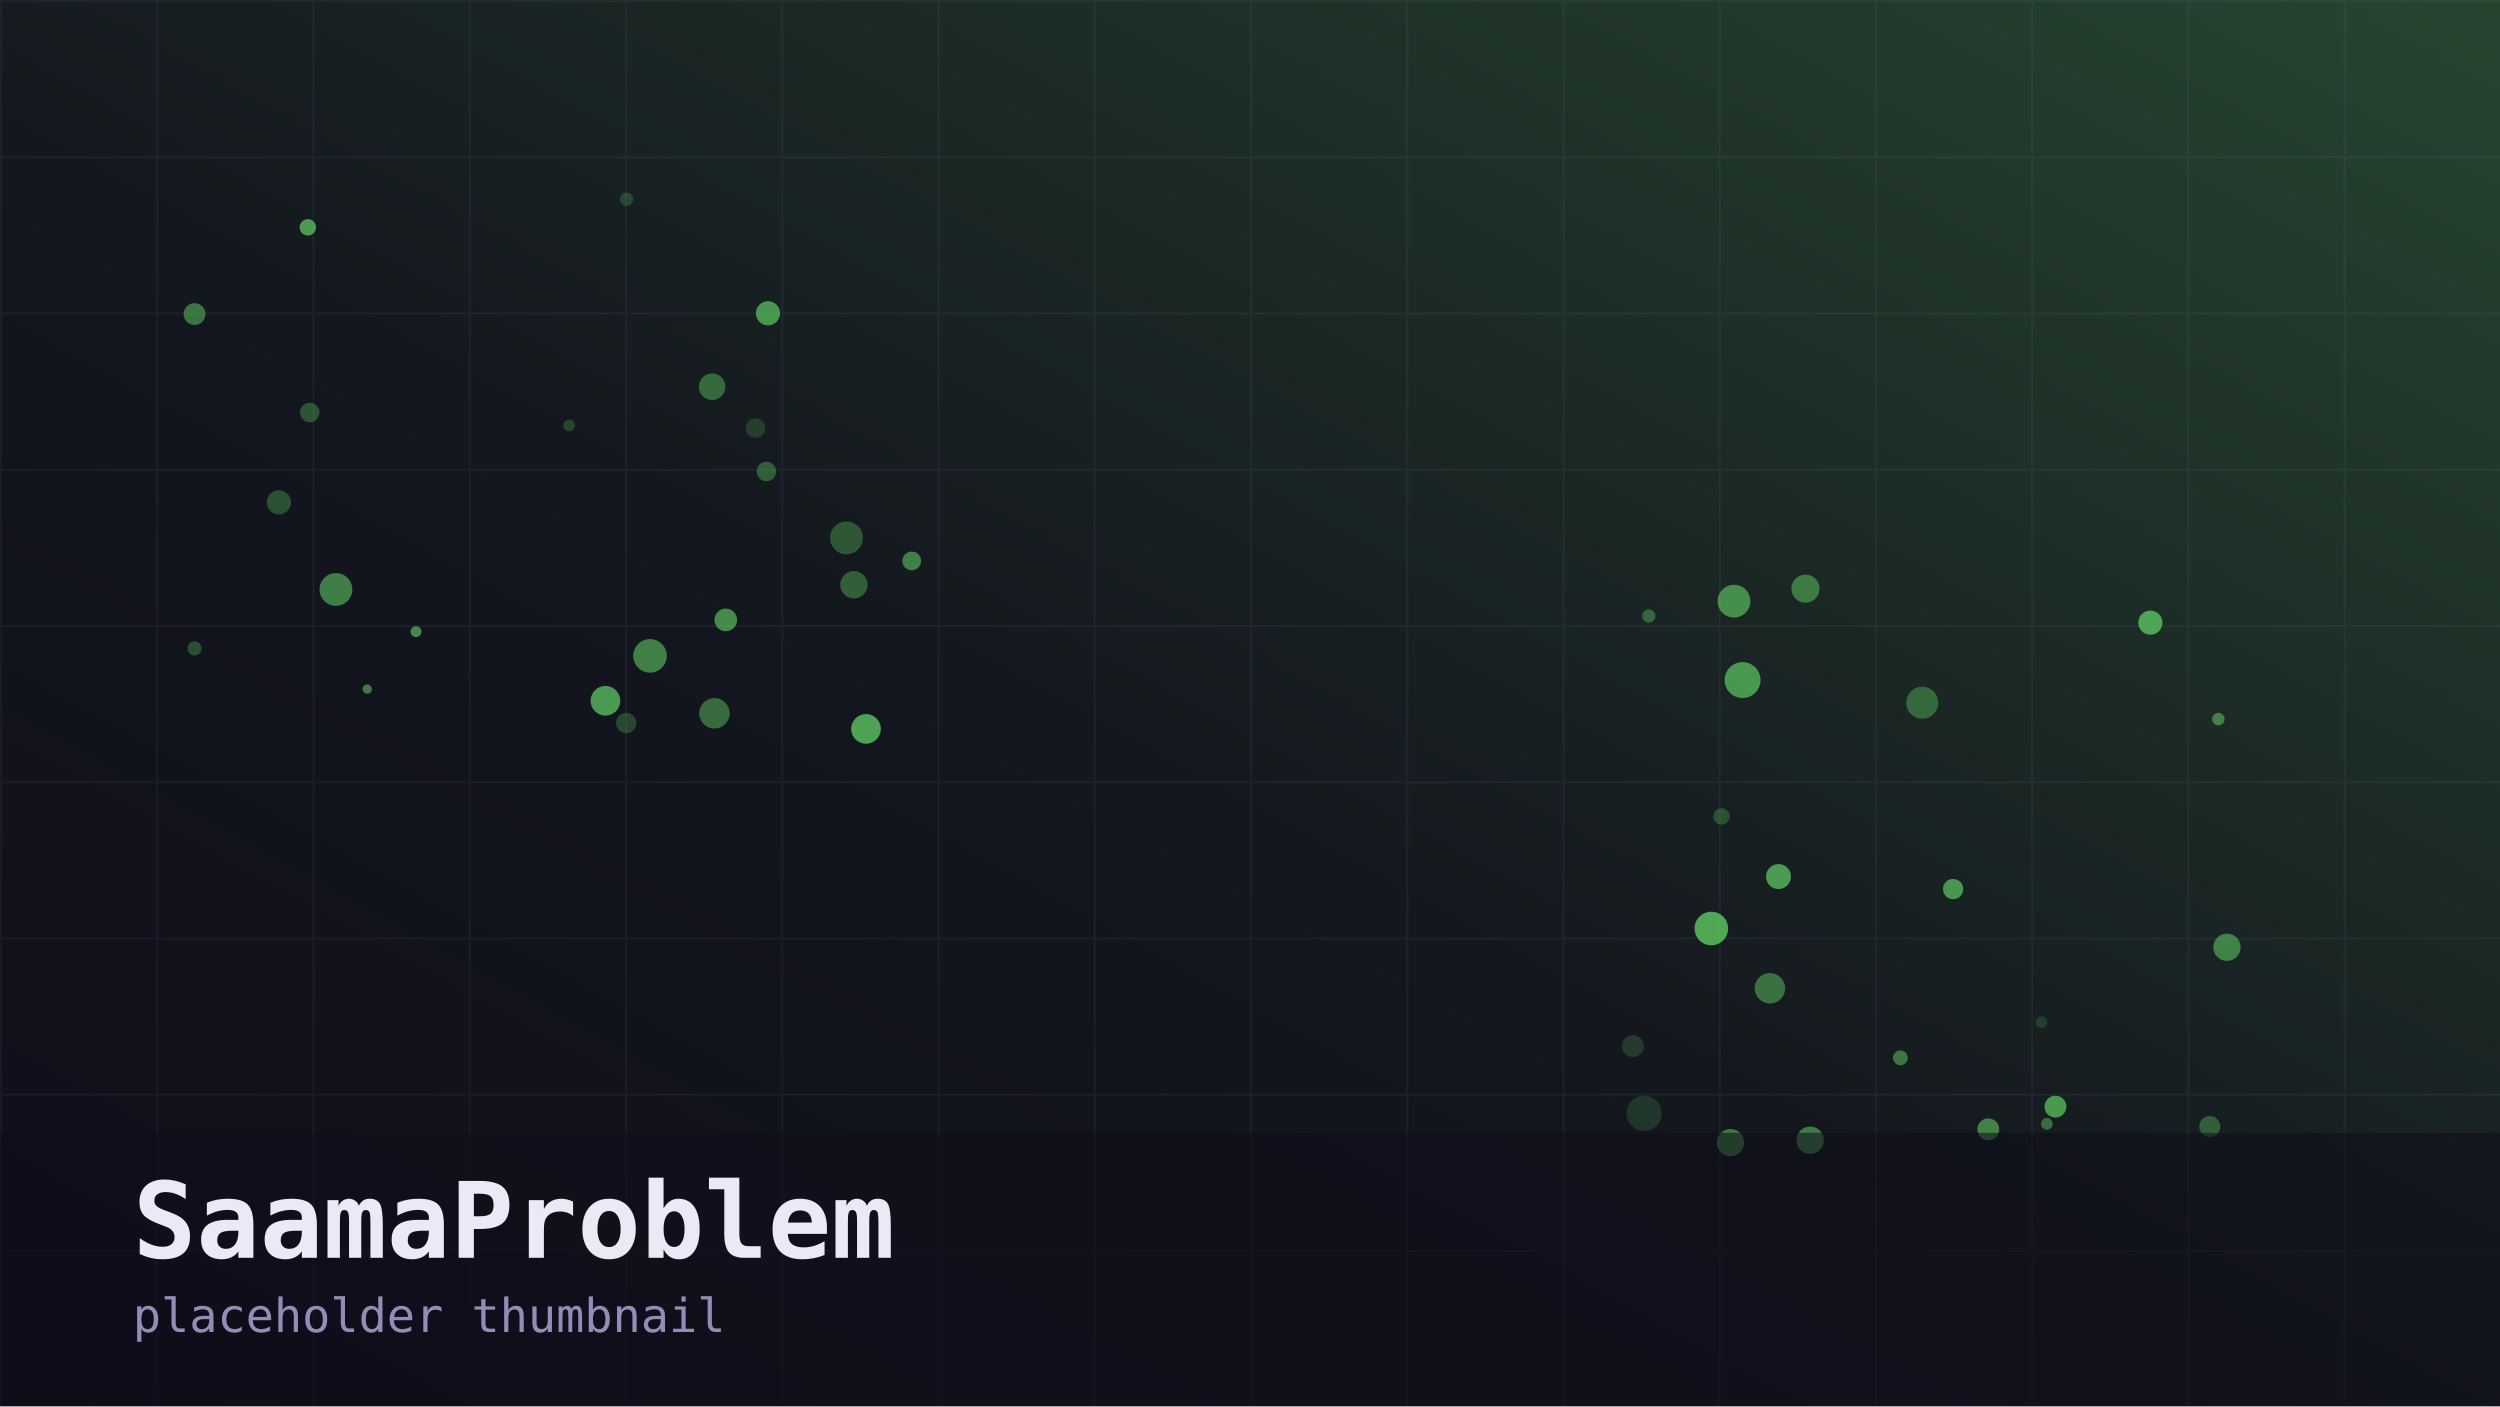
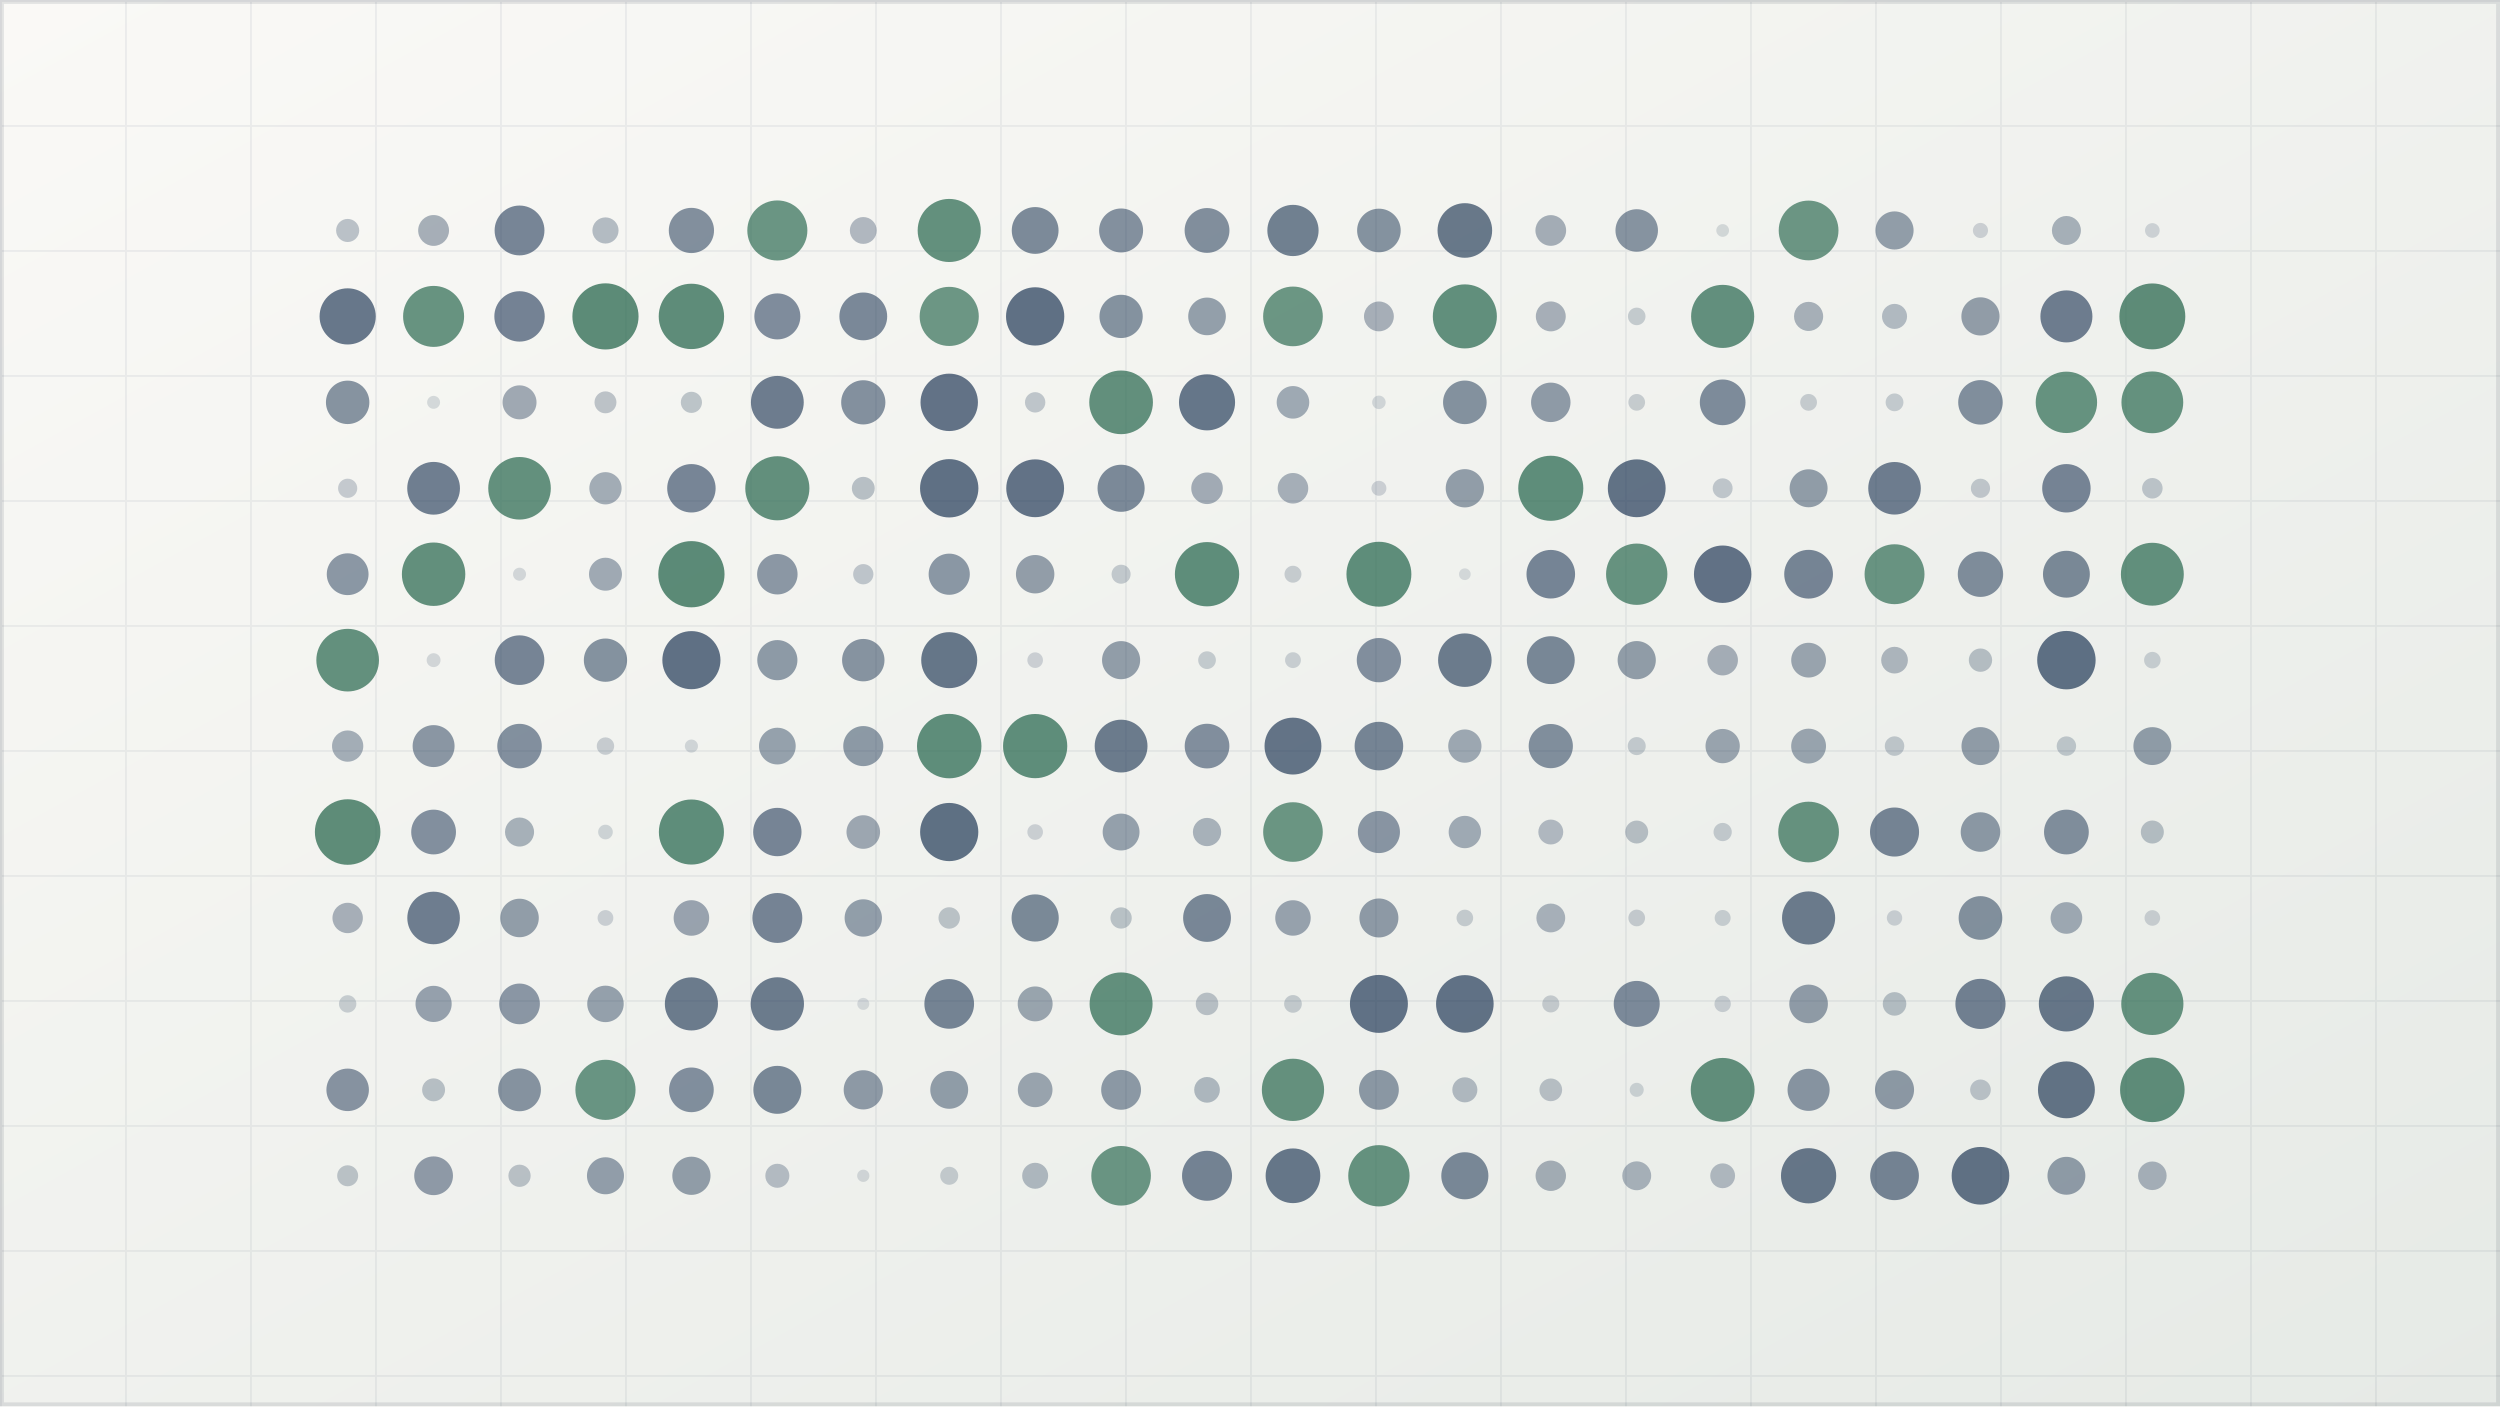
- <svg xmlns="http://www.w3.org/2000/svg" viewBox="0 0 640 360" width="640" height="360" role="img" aria-label="SaamaProblem">
+ <svg xmlns="http://www.w3.org/2000/svg" viewBox="0 0 640 360" width="640" height="360" role="img" aria-label="saamaproblem">
  <defs>
-     <linearGradient id="w" x1="1" y1="0" x2="0" y2="1">
-       <stop offset="0" stop-color="#5EC962" stop-opacity="0.30" />
-       <stop offset="0.55" stop-color="#5EC962" stop-opacity="0.06" />
-       <stop offset="1" stop-color="#5EC962" stop-opacity="0" />
+     <linearGradient id="wash" x1="0" y1="0" x2="1" y2="1">
+       <stop offset="0" stop-color="#faf9f6" />
+       <stop offset="1" stop-color="#e6eae6" />
    </linearGradient>
-     <pattern id="g" width="40" height="40" patternUnits="userSpaceOnUse">
-       <path d="M40 0H0V40" fill="none" stroke="#A796E0" stroke-opacity="0.07" stroke-width="1" />
+     <pattern id="grid" width="32" height="32" patternUnits="userSpaceOnUse">
+       <path d="M32 0H0V32" fill="none" stroke="#17304f" stroke-opacity="0.06" stroke-width="1" />
    </pattern>
  </defs>
-   <rect width="640" height="360" fill="#0F0C1A" />
-   <rect width="640" height="360" fill="url(#g)" />
-   <rect width="640" height="360" fill="url(#w)" />
-   <circle cx="49.8" cy="80.4" r="2.8" fill="#5EC962" opacity="0.52" />
-   <circle cx="438.1" cy="237.7" r="4.3" fill="#5EC962" opacity="0.8" />
-   <circle cx="49.8" cy="166" r="1.8" fill="#5EC962" opacity="0.33" />
-   <circle cx="526.2" cy="283.3" r="2.8" fill="#5EC962" opacity="0.72" />
-   <circle cx="160.4" cy="51" r="1.7" fill="#5EC962" opacity="0.24" />
-   <circle cx="443" cy="292.5" r="3.5" fill="#5EC962" opacity="0.54" />
-   <circle cx="196.6" cy="80.2" r="3.1" fill="#5EC962" opacity="0.7" />
-   <circle cx="570.1" cy="242.5" r="3.5" fill="#5EC962" opacity="0.57" />
-   <circle cx="182.3" cy="99" r="3.4" fill="#5EC962" opacity="0.45" />
-   <circle cx="443.9" cy="153.9" r="4.2" fill="#5EC962" opacity="0.64" />
-   <circle cx="182.9" cy="182.6" r="3.9" fill="#5EC962" opacity="0.48" />
-   <circle cx="524" cy="287.7" r="1.5" fill="#5EC962" opacity="0.47" />
-   <circle cx="160.3" cy="185.1" r="2.6" fill="#5EC962" opacity="0.28" />
-   <circle cx="418" cy="267.8" r="2.8" fill="#5EC962" opacity="0.2" />
-   <circle cx="155" cy="179.4" r="3.8" fill="#5EC962" opacity="0.74" />
-   <circle cx="422.1" cy="157.7" r="1.7" fill="#5EC962" opacity="0.4" />
-   <circle cx="71.4" cy="128.6" r="3.1" fill="#5EC962" opacity="0.33" />
-   <circle cx="462.2" cy="150.7" r="3.6" fill="#5EC962" opacity="0.51" />
-   <circle cx="79.3" cy="105.6" r="2.5" fill="#5EC962" opacity="0.34" />
-   <circle cx="446.1" cy="174.1" r="4.6" fill="#5EC962" opacity="0.7" />
-   <circle cx="78.8" cy="58.2" r="2.1" fill="#5EC962" opacity="0.74" />
-   <circle cx="455.3" cy="224.4" r="3.2" fill="#5EC962" opacity="0.73" />
-   <circle cx="216.7" cy="137.7" r="4.2" fill="#5EC962" opacity="0.35" />
-   <circle cx="463.4" cy="291.9" r="3.5" fill="#5EC962" opacity="0.57" />
-   <circle cx="193.4" cy="109.6" r="2.5" fill="#5EC962" opacity="0.2" />
-   <circle cx="486.5" cy="270.8" r="1.9" fill="#5EC962" opacity="0.52" />
-   <circle cx="94" cy="176.4" r="1.2" fill="#5EC962" opacity="0.57" />
-   <circle cx="492.1" cy="179.9" r="4.1" fill="#5EC962" opacity="0.41" />
-   <circle cx="221.7" cy="186.6" r="3.8" fill="#5EC962" opacity="0.78" />
-   <circle cx="567.9" cy="184.1" r="1.6" fill="#5EC962" opacity="0.55" />
-   <circle cx="233.4" cy="143.6" r="2.4" fill="#5EC962" opacity="0.58" />
-   <circle cx="440.7" cy="209" r="2.1" fill="#5EC962" opacity="0.3" />
-   <circle cx="185.8" cy="158.7" r="2.9" fill="#5EC962" opacity="0.65" />
-   <circle cx="565.7" cy="288.4" r="2.7" fill="#5EC962" opacity="0.38" />
-   <circle cx="218.6" cy="149.7" r="3.5" fill="#5EC962" opacity="0.4" />
-   <circle cx="509" cy="289.1" r="2.8" fill="#5EC962" opacity="0.59" />
-   <circle cx="196.2" cy="120.7" r="2.5" fill="#5EC962" opacity="0.39" />
-   <circle cx="453.1" cy="253" r="3.9" fill="#5EC962" opacity="0.49" />
-   <circle cx="106.5" cy="161.7" r="1.4" fill="#5EC962" opacity="0.64" />
-   <circle cx="500" cy="227.6" r="2.6" fill="#5EC962" opacity="0.69" />
-   <circle cx="166.4" cy="167.9" r="4.3" fill="#5EC962" opacity="0.59" />
-   <circle cx="550.5" cy="159.4" r="3.1" fill="#5EC962" opacity="0.77" />
-   <circle cx="145.7" cy="108.9" r="1.5" fill="#5EC962" opacity="0.26" />
-   <circle cx="522.6" cy="261.7" r="1.5" fill="#5EC962" opacity="0.19" />
-   <circle cx="86" cy="150.9" r="4.2" fill="#5EC962" opacity="0.58" />
-   <circle cx="420.9" cy="285" r="4.5" fill="#5EC962" opacity="0.18" />
-   <rect x="0" y="290" width="640" height="70" fill="#0F0C1A" opacity="0.55" />
-   <text x="34" y="322" font-family="'Anonymous Pro',monospace" font-size="27" font-weight="700" fill="#ECE9F7">SaamaProblem</text>
-   <text x="34" y="341" font-family="'Anonymous Pro',monospace" font-size="12" fill="#948CB6">placeholder thumbnail</text>
+   <rect width="640" height="360" fill="#f2f1ec" />
+   <rect width="640" height="360" fill="url(#wash)" />
+   <rect width="640" height="360" fill="url(#grid)" />
+   <g>
+     <circle cx="89" cy="59" r="2.96" fill="#17304f" fill-opacity="0.27" />
+     <circle cx="111" cy="59" r="3.95" fill="#17304f" fill-opacity="0.36" />
+     <circle cx="133" cy="59" r="6.38" fill="#17304f" fill-opacity="0.57" />
+     <circle cx="155" cy="59" r="3.35" fill="#17304f" fill-opacity="0.3" />
+     <circle cx="177" cy="59" r="5.79" fill="#17304f" fill-opacity="0.52" />
+     <circle cx="199" cy="59" r="7.69" fill="#2c6a51" fill-opacity="0.69" />
+     <circle cx="221" cy="59" r="3.44" fill="#17304f" fill-opacity="0.31" />
+     <circle cx="243" cy="59" r="8.08" fill="#2c6a51" fill-opacity="0.72" />
+     <circle cx="265" cy="59" r="5.99" fill="#17304f" fill-opacity="0.54" />
+     <circle cx="287" cy="59" r="5.63" fill="#17304f" fill-opacity="0.51" />
+     <circle cx="309" cy="59" r="5.74" fill="#17304f" fill-opacity="0.52" />
+     <circle cx="331" cy="59" r="6.56" fill="#17304f" fill-opacity="0.59" />
+     <circle cx="353" cy="59" r="5.58" fill="#17304f" fill-opacity="0.5" />
+     <circle cx="375" cy="59" r="6.99" fill="#17304f" fill-opacity="0.63" />
+     <circle cx="397" cy="59" r="3.93" fill="#17304f" fill-opacity="0.36" />
+     <circle cx="419" cy="59" r="5.44" fill="#17304f" fill-opacity="0.49" />
+     <circle cx="441" cy="59" r="1.63" fill="#17304f" fill-opacity="0.15" />
+     <circle cx="463" cy="59" r="7.65" fill="#2c6a51" fill-opacity="0.68" />
+     <circle cx="485" cy="59" r="4.88" fill="#17304f" fill-opacity="0.44" />
+     <circle cx="507" cy="59" r="1.94" fill="#17304f" fill-opacity="0.18" />
+     <circle cx="529" cy="59" r="3.71" fill="#17304f" fill-opacity="0.34" />
+     <circle cx="551" cy="59" r="1.88" fill="#17304f" fill-opacity="0.17" />
+     <circle cx="89" cy="81" r="7.19" fill="#17304f" fill-opacity="0.64" />
+     <circle cx="111" cy="81" r="7.81" fill="#2c6a51" fill-opacity="0.7" />
+     <circle cx="133" cy="81" r="6.45" fill="#17304f" fill-opacity="0.58" />
+     <circle cx="155" cy="81" r="8.47" fill="#2c6a51" fill-opacity="0.76" />
+     <circle cx="177" cy="81" r="8.37" fill="#2c6a51" fill-opacity="0.75" />
+     <circle cx="199" cy="81" r="5.89" fill="#17304f" fill-opacity="0.53" />
+     <circle cx="221" cy="81" r="6.12" fill="#17304f" fill-opacity="0.55" />
+     <circle cx="243" cy="81" r="7.57" fill="#2c6a51" fill-opacity="0.68" />
+     <circle cx="265" cy="81" r="7.46" fill="#17304f" fill-opacity="0.67" />
+     <circle cx="287" cy="81" r="5.54" fill="#17304f" fill-opacity="0.5" />
+     <circle cx="309" cy="81" r="4.82" fill="#17304f" fill-opacity="0.43" />
+     <circle cx="331" cy="81" r="7.64" fill="#2c6a51" fill-opacity="0.68" />
+     <circle cx="353" cy="81" r="3.82" fill="#17304f" fill-opacity="0.35" />
+     <circle cx="375" cy="81" r="8.2" fill="#2c6a51" fill-opacity="0.73" />
+     <circle cx="397" cy="81" r="3.83" fill="#17304f" fill-opacity="0.35" />
+     <circle cx="419" cy="81" r="2.25" fill="#17304f" fill-opacity="0.21" />
+     <circle cx="441" cy="81" r="8.08" fill="#2c6a51" fill-opacity="0.72" />
+     <circle cx="463" cy="81" r="3.73" fill="#17304f" fill-opacity="0.34" />
+     <circle cx="485" cy="81" r="3.21" fill="#17304f" fill-opacity="0.29" />
+     <circle cx="507" cy="81" r="4.89" fill="#17304f" fill-opacity="0.44" />
+     <circle cx="529" cy="81" r="6.66" fill="#17304f" fill-opacity="0.6" />
+     <circle cx="551" cy="81" r="8.44" fill="#2c6a51" fill-opacity="0.75" />
+     <circle cx="89" cy="103" r="5.56" fill="#17304f" fill-opacity="0.5" />
+     <circle cx="111" cy="103" r="1.66" fill="#17304f" fill-opacity="0.15" />
+     <circle cx="133" cy="103" r="4.35" fill="#17304f" fill-opacity="0.39" />
+     <circle cx="155" cy="103" r="2.81" fill="#17304f" fill-opacity="0.26" />
+     <circle cx="177" cy="103" r="2.71" fill="#17304f" fill-opacity="0.25" />
+     <circle cx="199" cy="103" r="6.76" fill="#17304f" fill-opacity="0.61" />
+     <circle cx="221" cy="103" r="5.66" fill="#17304f" fill-opacity="0.51" />
+     <circle cx="243" cy="103" r="7.35" fill="#17304f" fill-opacity="0.66" />
+     <circle cx="265" cy="103" r="2.61" fill="#17304f" fill-opacity="0.24" />
+     <circle cx="287" cy="103" r="8.15" fill="#2c6a51" fill-opacity="0.73" />
+     <circle cx="309" cy="103" r="7.18" fill="#17304f" fill-opacity="0.64" />
+     <circle cx="331" cy="103" r="4.17" fill="#17304f" fill-opacity="0.38" />
+     <circle cx="353" cy="103" r="1.73" fill="#17304f" fill-opacity="0.16" />
+     <circle cx="375" cy="103" r="5.58" fill="#17304f" fill-opacity="0.5" />
+     <circle cx="397" cy="103" r="5.05" fill="#17304f" fill-opacity="0.45" />
+     <circle cx="419" cy="103" r="2.14" fill="#17304f" fill-opacity="0.2" />
+     <circle cx="441" cy="103" r="5.85" fill="#17304f" fill-opacity="0.53" />
+     <circle cx="463" cy="103" r="2.15" fill="#17304f" fill-opacity="0.2" />
+     <circle cx="485" cy="103" r="2.28" fill="#17304f" fill-opacity="0.21" />
+     <circle cx="507" cy="103" r="5.7" fill="#17304f" fill-opacity="0.51" />
+     <circle cx="529" cy="103" r="7.86" fill="#2c6a51" fill-opacity="0.7" />
+     <circle cx="551" cy="103" r="7.91" fill="#2c6a51" fill-opacity="0.71" />
+     <circle cx="89" cy="125" r="2.46" fill="#17304f" fill-opacity="0.22" />
+     <circle cx="111" cy="125" r="6.75" fill="#17304f" fill-opacity="0.6" />
+     <circle cx="133" cy="125" r="8.01" fill="#2c6a51" fill-opacity="0.72" />
+     <circle cx="155" cy="125" r="4.13" fill="#17304f" fill-opacity="0.37" />
+     <circle cx="177" cy="125" r="6.2" fill="#17304f" fill-opacity="0.56" />
+     <circle cx="199" cy="125" r="8.21" fill="#2c6a51" fill-opacity="0.73" />
+     <circle cx="221" cy="125" r="2.93" fill="#17304f" fill-opacity="0.27" />
+     <circle cx="243" cy="125" r="7.47" fill="#17304f" fill-opacity="0.67" />
+     <circle cx="265" cy="125" r="7.4" fill="#17304f" fill-opacity="0.66" />
+     <circle cx="287" cy="125" r="6.03" fill="#17304f" fill-opacity="0.54" />
+     <circle cx="309" cy="125" r="4.04" fill="#17304f" fill-opacity="0.37" />
+     <circle cx="331" cy="125" r="3.91" fill="#17304f" fill-opacity="0.35" />
+     <circle cx="353" cy="125" r="1.92" fill="#17304f" fill-opacity="0.18" />
+     <circle cx="375" cy="125" r="4.9" fill="#17304f" fill-opacity="0.44" />
+     <circle cx="397" cy="125" r="8.33" fill="#2c6a51" fill-opacity="0.74" />
+     <circle cx="419" cy="125" r="7.4" fill="#17304f" fill-opacity="0.66" />
+     <circle cx="441" cy="125" r="2.55" fill="#17304f" fill-opacity="0.23" />
+     <circle cx="463" cy="125" r="4.86" fill="#17304f" fill-opacity="0.44" />
+     <circle cx="485" cy="125" r="6.73" fill="#17304f" fill-opacity="0.6" />
+     <circle cx="507" cy="125" r="2.46" fill="#17304f" fill-opacity="0.23" />
+     <circle cx="529" cy="125" r="6.2" fill="#17304f" fill-opacity="0.56" />
+     <circle cx="551" cy="125" r="2.63" fill="#17304f" fill-opacity="0.24" />
+     <circle cx="89" cy="147" r="5.35" fill="#17304f" fill-opacity="0.48" />
+     <circle cx="111" cy="147" r="8.12" fill="#2c6a51" fill-opacity="0.73" />
+     <circle cx="133" cy="147" r="1.67" fill="#17304f" fill-opacity="0.16" />
+     <circle cx="155" cy="147" r="4.22" fill="#17304f" fill-opacity="0.38" />
+     <circle cx="177" cy="147" r="8.48" fill="#2c6a51" fill-opacity="0.76" />
+     <circle cx="199" cy="147" r="5.18" fill="#17304f" fill-opacity="0.47" />
+     <circle cx="221" cy="147" r="2.6" fill="#17304f" fill-opacity="0.24" />
+     <circle cx="243" cy="147" r="5.27" fill="#17304f" fill-opacity="0.47" />
+     <circle cx="265" cy="147" r="4.92" fill="#17304f" fill-opacity="0.44" />
+     <circle cx="287" cy="147" r="2.44" fill="#17304f" fill-opacity="0.22" />
+     <circle cx="309" cy="147" r="8.23" fill="#2c6a51" fill-opacity="0.74" />
+     <circle cx="331" cy="147" r="2.17" fill="#17304f" fill-opacity="0.2" />
+     <circle cx="353" cy="147" r="8.31" fill="#2c6a51" fill-opacity="0.74" />
+     <circle cx="375" cy="147" r="1.5" fill="#17304f" fill-opacity="0.14" />
+     <circle cx="397" cy="147" r="6.22" fill="#17304f" fill-opacity="0.56" />
+     <circle cx="419" cy="147" r="7.85" fill="#2c6a51" fill-opacity="0.7" />
+     <circle cx="441" cy="147" r="7.35" fill="#17304f" fill-opacity="0.66" />
+     <circle cx="463" cy="147" r="6.24" fill="#17304f" fill-opacity="0.56" />
+     <circle cx="485" cy="147" r="7.67" fill="#2c6a51" fill-opacity="0.69" />
+     <circle cx="507" cy="147" r="5.81" fill="#17304f" fill-opacity="0.52" />
+     <circle cx="529" cy="147" r="6" fill="#17304f" fill-opacity="0.54" />
+     <circle cx="551" cy="147" r="8.05" fill="#2c6a51" fill-opacity="0.72" />
+     <circle cx="89" cy="169" r="8.02" fill="#2c6a51" fill-opacity="0.72" />
+     <circle cx="111" cy="169" r="1.78" fill="#17304f" fill-opacity="0.16" />
+     <circle cx="133" cy="169" r="6.35" fill="#17304f" fill-opacity="0.57" />
+     <circle cx="155" cy="169" r="5.54" fill="#17304f" fill-opacity="0.5" />
+     <circle cx="177" cy="169" r="7.44" fill="#17304f" fill-opacity="0.67" />
+     <circle cx="199" cy="169" r="5.14" fill="#17304f" fill-opacity="0.46" />
+     <circle cx="221" cy="169" r="5.43" fill="#17304f" fill-opacity="0.49" />
+     <circle cx="243" cy="169" r="7.17" fill="#17304f" fill-opacity="0.64" />
+     <circle cx="265" cy="169" r="2" fill="#17304f" fill-opacity="0.18" />
+     <circle cx="287" cy="169" r="4.88" fill="#17304f" fill-opacity="0.44" />
+     <circle cx="309" cy="169" r="2.27" fill="#17304f" fill-opacity="0.21" />
+     <circle cx="331" cy="169" r="2.03" fill="#17304f" fill-opacity="0.19" />
+     <circle cx="353" cy="169" r="5.67" fill="#17304f" fill-opacity="0.51" />
+     <circle cx="375" cy="169" r="6.85" fill="#17304f" fill-opacity="0.61" />
+     <circle cx="397" cy="169" r="6.13" fill="#17304f" fill-opacity="0.55" />
+     <circle cx="419" cy="169" r="4.89" fill="#17304f" fill-opacity="0.44" />
+     <circle cx="441" cy="169" r="3.91" fill="#17304f" fill-opacity="0.35" />
+     <circle cx="463" cy="169" r="4.45" fill="#17304f" fill-opacity="0.4" />
+     <circle cx="485" cy="169" r="3.42" fill="#17304f" fill-opacity="0.31" />
+     <circle cx="507" cy="169" r="2.99" fill="#17304f" fill-opacity="0.27" />
+     <circle cx="529" cy="169" r="7.48" fill="#17304f" fill-opacity="0.67" />
+     <circle cx="551" cy="169" r="2.12" fill="#17304f" fill-opacity="0.19" />
+     <circle cx="89" cy="191" r="4" fill="#17304f" fill-opacity="0.36" />
+     <circle cx="111" cy="191" r="5.37" fill="#17304f" fill-opacity="0.48" />
+     <circle cx="133" cy="191" r="5.7" fill="#17304f" fill-opacity="0.51" />
+     <circle cx="155" cy="191" r="2.23" fill="#17304f" fill-opacity="0.2" />
+     <circle cx="177" cy="191" r="1.68" fill="#17304f" fill-opacity="0.16" />
+     <circle cx="199" cy="191" r="4.7" fill="#17304f" fill-opacity="0.42" />
+     <circle cx="221" cy="191" r="5.13" fill="#17304f" fill-opacity="0.46" />
+     <circle cx="243" cy="191" r="8.25" fill="#2c6a51" fill-opacity="0.74" />
+     <circle cx="265" cy="191" r="8.22" fill="#2c6a51" fill-opacity="0.74" />
+     <circle cx="287" cy="191" r="6.76" fill="#17304f" fill-opacity="0.61" />
+     <circle cx="309" cy="191" r="5.72" fill="#17304f" fill-opacity="0.51" />
+     <circle cx="331" cy="191" r="7.28" fill="#17304f" fill-opacity="0.65" />
+     <circle cx="353" cy="191" r="6.22" fill="#17304f" fill-opacity="0.56" />
+     <circle cx="375" cy="191" r="4.26" fill="#17304f" fill-opacity="0.38" />
+     <circle cx="397" cy="191" r="5.66" fill="#17304f" fill-opacity="0.51" />
+     <circle cx="419" cy="191" r="2.31" fill="#17304f" fill-opacity="0.21" />
+     <circle cx="441" cy="191" r="4.39" fill="#17304f" fill-opacity="0.4" />
+     <circle cx="463" cy="191" r="4.46" fill="#17304f" fill-opacity="0.4" />
+     <circle cx="485" cy="191" r="2.5" fill="#17304f" fill-opacity="0.23" />
+     <circle cx="507" cy="191" r="4.86" fill="#17304f" fill-opacity="0.44" />
+     <circle cx="529" cy="191" r="2.49" fill="#17304f" fill-opacity="0.23" />
+     <circle cx="551" cy="191" r="4.85" fill="#17304f" fill-opacity="0.44" />
+     <circle cx="89" cy="213" r="8.39" fill="#2c6a51" fill-opacity="0.75" />
+     <circle cx="111" cy="213" r="5.73" fill="#17304f" fill-opacity="0.51" />
+     <circle cx="133" cy="213" r="3.72" fill="#17304f" fill-opacity="0.34" />
+     <circle cx="155" cy="213" r="1.88" fill="#17304f" fill-opacity="0.17" />
+     <circle cx="177" cy="213" r="8.33" fill="#2c6a51" fill-opacity="0.74" />
+     <circle cx="199" cy="213" r="6.19" fill="#17304f" fill-opacity="0.56" />
+     <circle cx="221" cy="213" r="4.3" fill="#17304f" fill-opacity="0.39" />
+     <circle cx="243" cy="213" r="7.45" fill="#17304f" fill-opacity="0.67" />
+     <circle cx="265" cy="213" r="2" fill="#17304f" fill-opacity="0.18" />
+     <circle cx="287" cy="213" r="4.72" fill="#17304f" fill-opacity="0.42" />
+     <circle cx="309" cy="213" r="3.62" fill="#17304f" fill-opacity="0.33" />
+     <circle cx="331" cy="213" r="7.63" fill="#2c6a51" fill-opacity="0.68" />
+     <circle cx="353" cy="213" r="5.39" fill="#17304f" fill-opacity="0.48" />
+     <circle cx="375" cy="213" r="4.14" fill="#17304f" fill-opacity="0.37" />
+     <circle cx="397" cy="213" r="3.19" fill="#17304f" fill-opacity="0.29" />
+     <circle cx="419" cy="213" r="2.94" fill="#17304f" fill-opacity="0.27" />
+     <circle cx="441" cy="213" r="2.34" fill="#17304f" fill-opacity="0.21" />
+     <circle cx="463" cy="213" r="7.77" fill="#2c6a51" fill-opacity="0.7" />
+     <circle cx="485" cy="213" r="6.28" fill="#17304f" fill-opacity="0.56" />
+     <circle cx="507" cy="213" r="5.06" fill="#17304f" fill-opacity="0.46" />
+     <circle cx="529" cy="213" r="5.73" fill="#17304f" fill-opacity="0.51" />
+     <circle cx="551" cy="213" r="2.95" fill="#17304f" fill-opacity="0.27" />
+     <circle cx="89" cy="235" r="3.89" fill="#17304f" fill-opacity="0.35" />
+     <circle cx="111" cy="235" r="6.73" fill="#17304f" fill-opacity="0.6" />
+     <circle cx="133" cy="235" r="4.93" fill="#17304f" fill-opacity="0.44" />
+     <circle cx="155" cy="235" r="2.02" fill="#17304f" fill-opacity="0.19" />
+     <circle cx="177" cy="235" r="4.55" fill="#17304f" fill-opacity="0.41" />
+     <circle cx="199" cy="235" r="6.39" fill="#17304f" fill-opacity="0.57" />
+     <circle cx="221" cy="235" r="4.78" fill="#17304f" fill-opacity="0.43" />
+     <circle cx="243" cy="235" r="2.75" fill="#17304f" fill-opacity="0.25" />
+     <circle cx="265" cy="235" r="6.04" fill="#17304f" fill-opacity="0.54" />
+     <circle cx="287" cy="235" r="2.73" fill="#17304f" fill-opacity="0.25" />
+     <circle cx="309" cy="235" r="6.12" fill="#17304f" fill-opacity="0.55" />
+     <circle cx="331" cy="235" r="4.54" fill="#17304f" fill-opacity="0.41" />
+     <circle cx="353" cy="235" r="4.99" fill="#17304f" fill-opacity="0.45" />
+     <circle cx="375" cy="235" r="2.13" fill="#17304f" fill-opacity="0.2" />
+     <circle cx="397" cy="235" r="3.69" fill="#17304f" fill-opacity="0.33" />
+     <circle cx="419" cy="235" r="2.14" fill="#17304f" fill-opacity="0.2" />
+     <circle cx="441" cy="235" r="2.05" fill="#17304f" fill-opacity="0.19" />
+     <circle cx="463" cy="235" r="6.8" fill="#17304f" fill-opacity="0.61" />
+     <circle cx="485" cy="235" r="1.97" fill="#17304f" fill-opacity="0.18" />
+     <circle cx="507" cy="235" r="5.59" fill="#17304f" fill-opacity="0.5" />
+     <circle cx="529" cy="235" r="4.05" fill="#17304f" fill-opacity="0.37" />
+     <circle cx="551" cy="235" r="2" fill="#17304f" fill-opacity="0.18" />
+     <circle cx="89" cy="257" r="2.23" fill="#17304f" fill-opacity="0.2" />
+     <circle cx="111" cy="257" r="4.63" fill="#17304f" fill-opacity="0.42" />
+     <circle cx="133" cy="257" r="5.21" fill="#17304f" fill-opacity="0.47" />
+     <circle cx="155" cy="257" r="4.67" fill="#17304f" fill-opacity="0.42" />
+     <circle cx="177" cy="257" r="6.8" fill="#17304f" fill-opacity="0.61" />
+     <circle cx="199" cy="257" r="6.82" fill="#17304f" fill-opacity="0.61" />
+     <circle cx="221" cy="257" r="1.54" fill="#17304f" fill-opacity="0.14" />
+     <circle cx="243" cy="257" r="6.36" fill="#17304f" fill-opacity="0.57" />
+     <circle cx="265" cy="257" r="4.47" fill="#17304f" fill-opacity="0.4" />
+     <circle cx="287" cy="257" r="8.06" fill="#2c6a51" fill-opacity="0.72" />
+     <circle cx="309" cy="257" r="2.89" fill="#17304f" fill-opacity="0.26" />
+     <circle cx="331" cy="257" r="2.27" fill="#17304f" fill-opacity="0.21" />
+     <circle cx="353" cy="257" r="7.42" fill="#17304f" fill-opacity="0.66" />
+     <circle cx="375" cy="257" r="7.37" fill="#17304f" fill-opacity="0.66" />
+     <circle cx="397" cy="257" r="2.19" fill="#17304f" fill-opacity="0.2" />
+     <circle cx="419" cy="257" r="5.89" fill="#17304f" fill-opacity="0.53" />
+     <circle cx="441" cy="257" r="2.1" fill="#17304f" fill-opacity="0.19" />
+     <circle cx="463" cy="257" r="4.94" fill="#17304f" fill-opacity="0.44" />
+     <circle cx="485" cy="257" r="3.02" fill="#17304f" fill-opacity="0.27" />
+     <circle cx="507" cy="257" r="6.42" fill="#17304f" fill-opacity="0.58" />
+     <circle cx="529" cy="257" r="7.06" fill="#17304f" fill-opacity="0.63" />
+     <circle cx="551" cy="257" r="7.96" fill="#2c6a51" fill-opacity="0.71" />
+     <circle cx="89" cy="279" r="5.44" fill="#17304f" fill-opacity="0.49" />
+     <circle cx="111" cy="279" r="2.94" fill="#17304f" fill-opacity="0.27" />
+     <circle cx="133" cy="279" r="5.48" fill="#17304f" fill-opacity="0.49" />
+     <circle cx="155" cy="279" r="7.7" fill="#2c6a51" fill-opacity="0.69" />
+     <circle cx="177" cy="279" r="5.72" fill="#17304f" fill-opacity="0.51" />
+     <circle cx="199" cy="279" r="6.14" fill="#17304f" fill-opacity="0.55" />
+     <circle cx="221" cy="279" r="5.02" fill="#17304f" fill-opacity="0.45" />
+     <circle cx="243" cy="279" r="4.85" fill="#17304f" fill-opacity="0.44" />
+     <circle cx="265" cy="279" r="4.44" fill="#17304f" fill-opacity="0.4" />
+     <circle cx="287" cy="279" r="5.1" fill="#17304f" fill-opacity="0.46" />
+     <circle cx="309" cy="279" r="3.29" fill="#17304f" fill-opacity="0.3" />
+     <circle cx="331" cy="279" r="7.97" fill="#2c6a51" fill-opacity="0.71" />
+     <circle cx="353" cy="279" r="5.1" fill="#17304f" fill-opacity="0.46" />
+     <circle cx="375" cy="279" r="3.21" fill="#17304f" fill-opacity="0.29" />
+     <circle cx="397" cy="279" r="2.91" fill="#17304f" fill-opacity="0.26" />
+     <circle cx="419" cy="279" r="1.8" fill="#17304f" fill-opacity="0.17" />
+     <circle cx="441" cy="279" r="8.17" fill="#2c6a51" fill-opacity="0.73" />
+     <circle cx="463" cy="279" r="5.39" fill="#17304f" fill-opacity="0.48" />
+     <circle cx="485" cy="279" r="5" fill="#17304f" fill-opacity="0.45" />
+     <circle cx="507" cy="279" r="2.65" fill="#17304f" fill-opacity="0.24" />
+     <circle cx="529" cy="279" r="7.28" fill="#17304f" fill-opacity="0.65" />
+     <circle cx="551" cy="279" r="8.26" fill="#2c6a51" fill-opacity="0.74" />
+     <circle cx="89" cy="301" r="2.69" fill="#17304f" fill-opacity="0.25" />
+     <circle cx="111" cy="301" r="4.96" fill="#17304f" fill-opacity="0.45" />
+     <circle cx="133" cy="301" r="2.85" fill="#17304f" fill-opacity="0.26" />
+     <circle cx="155" cy="301" r="4.74" fill="#17304f" fill-opacity="0.43" />
+     <circle cx="177" cy="301" r="4.89" fill="#17304f" fill-opacity="0.44" />
+     <circle cx="199" cy="301" r="3.08" fill="#17304f" fill-opacity="0.28" />
+     <circle cx="221" cy="301" r="1.57" fill="#17304f" fill-opacity="0.15" />
+     <circle cx="243" cy="301" r="2.31" fill="#17304f" fill-opacity="0.21" />
+     <circle cx="265" cy="301" r="3.33" fill="#17304f" fill-opacity="0.3" />
+     <circle cx="287" cy="301" r="7.63" fill="#2c6a51" fill-opacity="0.68" />
+     <circle cx="309" cy="301" r="6.4" fill="#17304f" fill-opacity="0.57" />
+     <circle cx="331" cy="301" r="7" fill="#17304f" fill-opacity="0.63" />
+     <circle cx="353" cy="301" r="7.85" fill="#2c6a51" fill-opacity="0.7" />
+     <circle cx="375" cy="301" r="6.03" fill="#17304f" fill-opacity="0.54" />
+     <circle cx="397" cy="301" r="3.89" fill="#17304f" fill-opacity="0.35" />
+     <circle cx="419" cy="301" r="3.7" fill="#17304f" fill-opacity="0.33" />
+     <circle cx="441" cy="301" r="3.18" fill="#17304f" fill-opacity="0.29" />
+     <circle cx="463" cy="301" r="7.07" fill="#17304f" fill-opacity="0.63" />
+     <circle cx="485" cy="301" r="6.24" fill="#17304f" fill-opacity="0.56" />
+     <circle cx="507" cy="301" r="7.38" fill="#17304f" fill-opacity="0.66" />
+     <circle cx="529" cy="301" r="4.85" fill="#17304f" fill-opacity="0.44" />
+     <circle cx="551" cy="301" r="3.66" fill="#17304f" fill-opacity="0.33" />
+   </g>
+   <rect x="0.5" y="0.5" width="639" height="359" fill="none" stroke="#0e1a2b" stroke-opacity="0.1" />
</svg>
